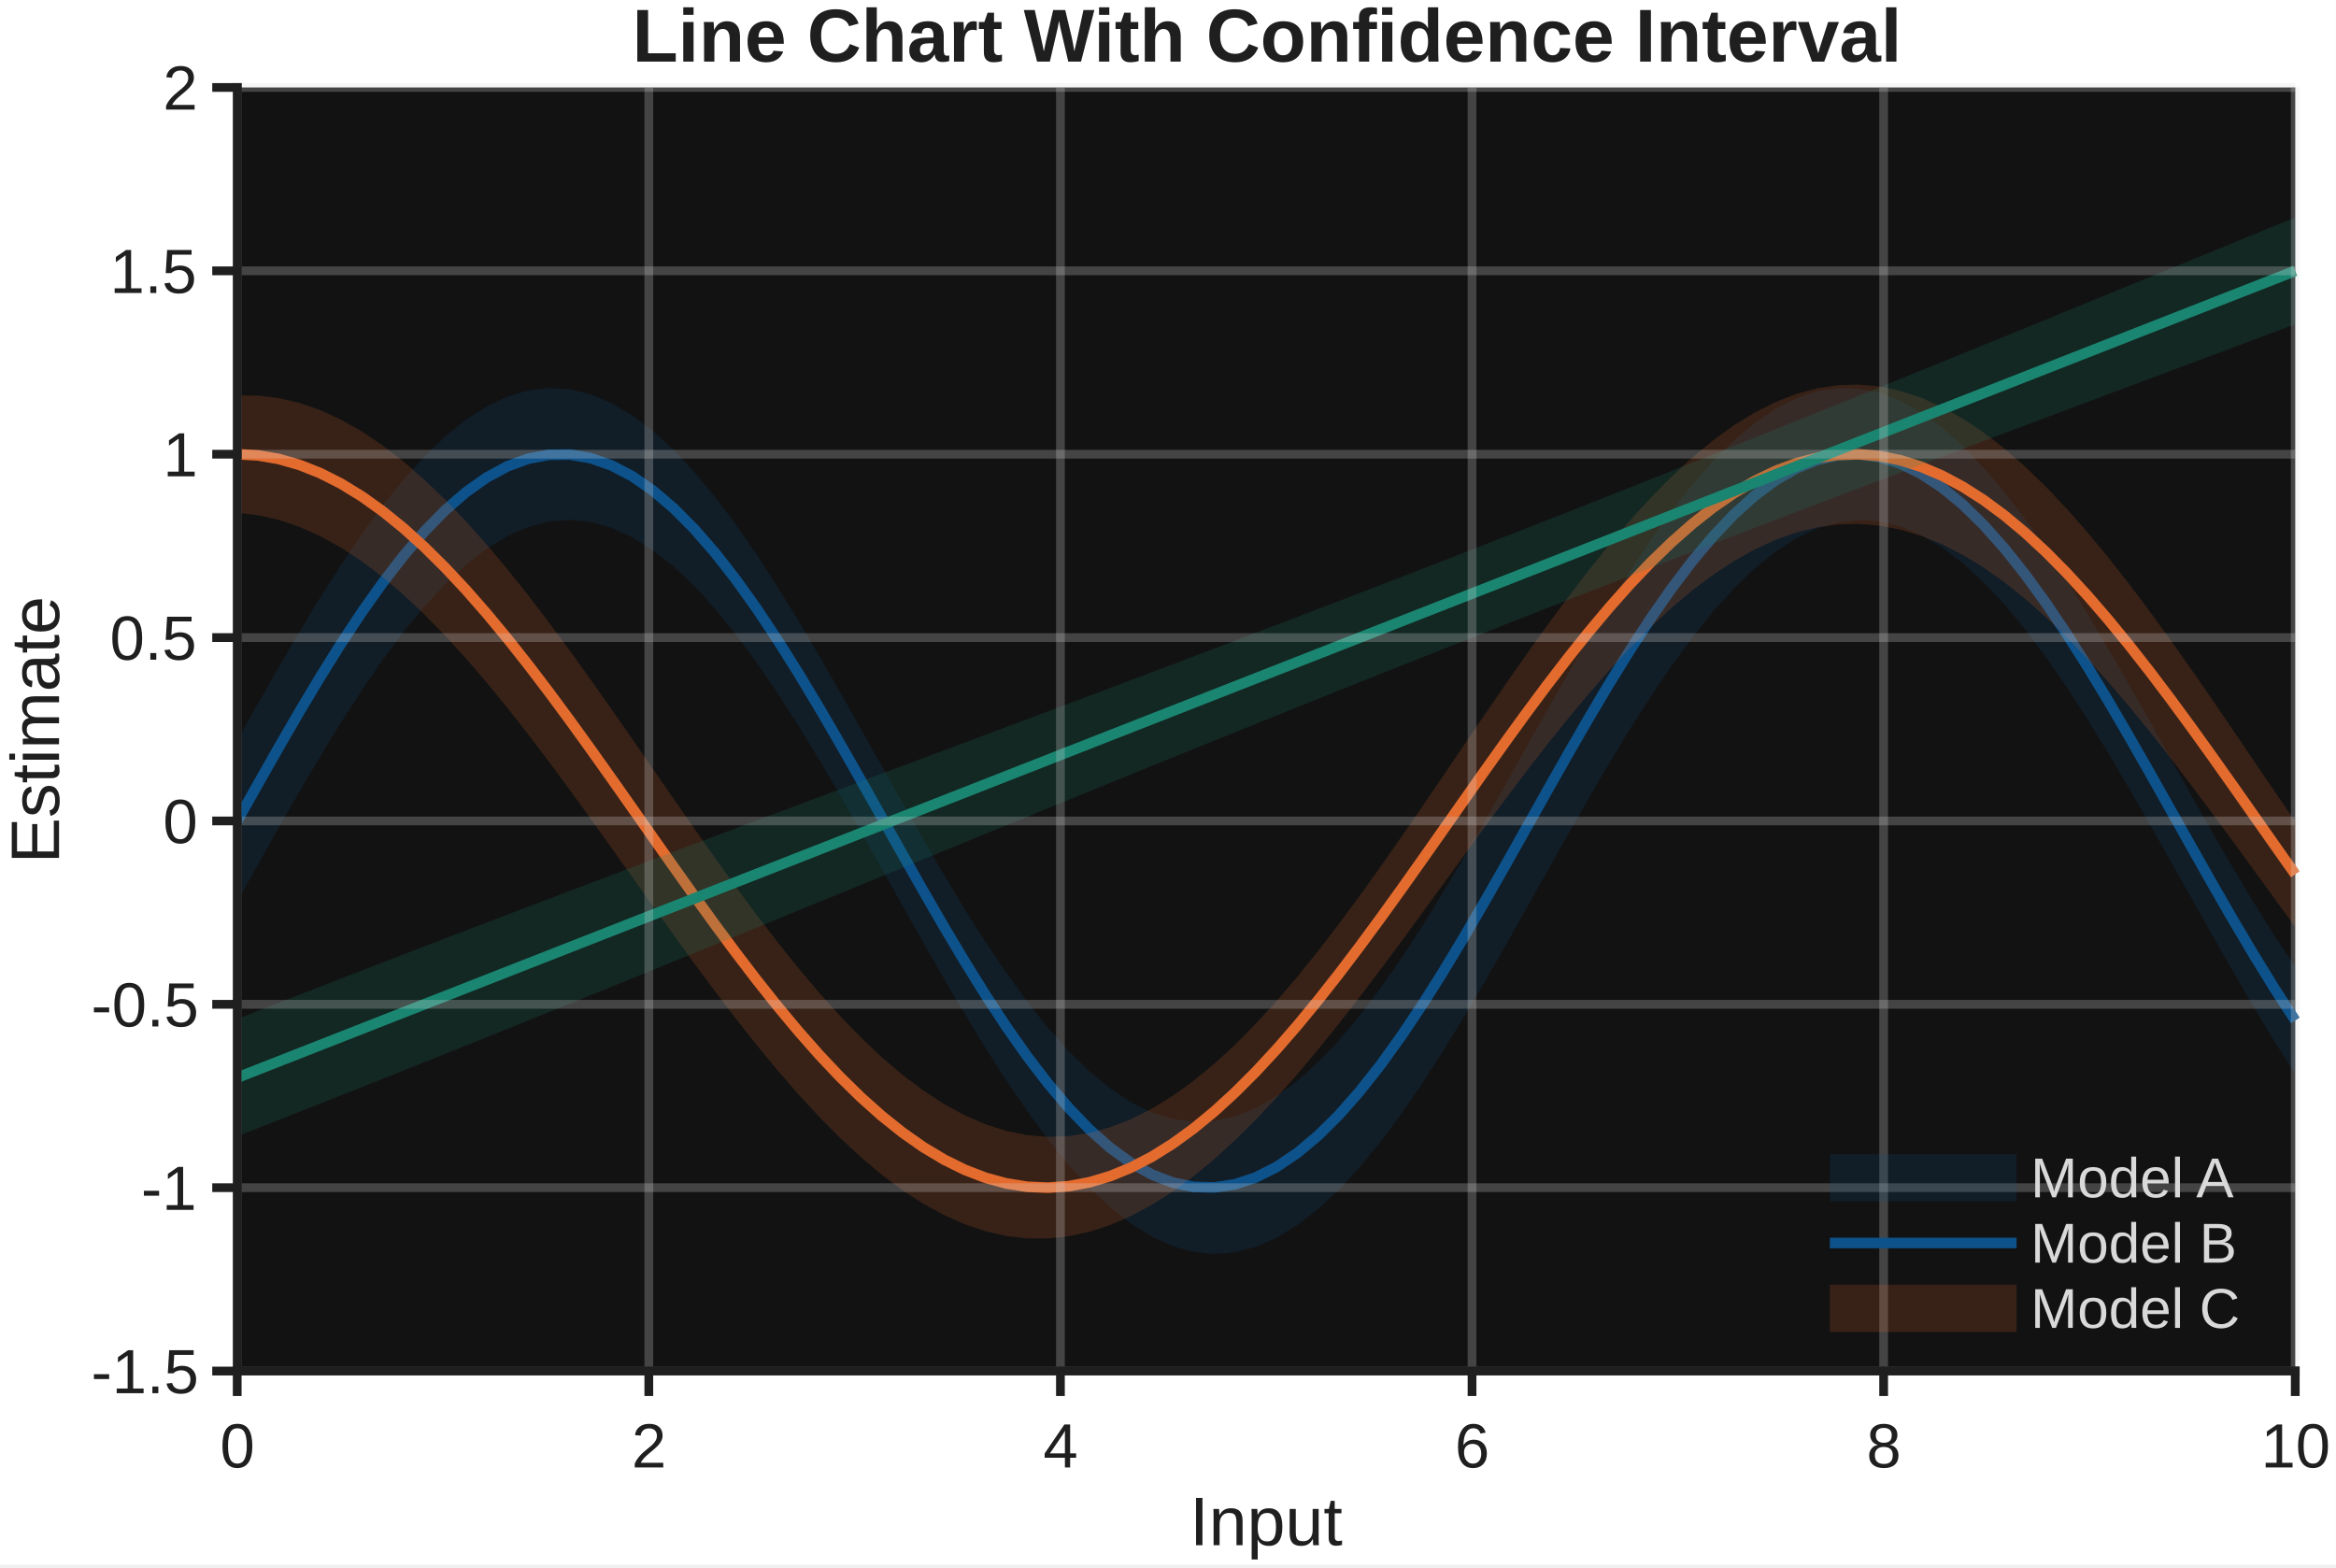
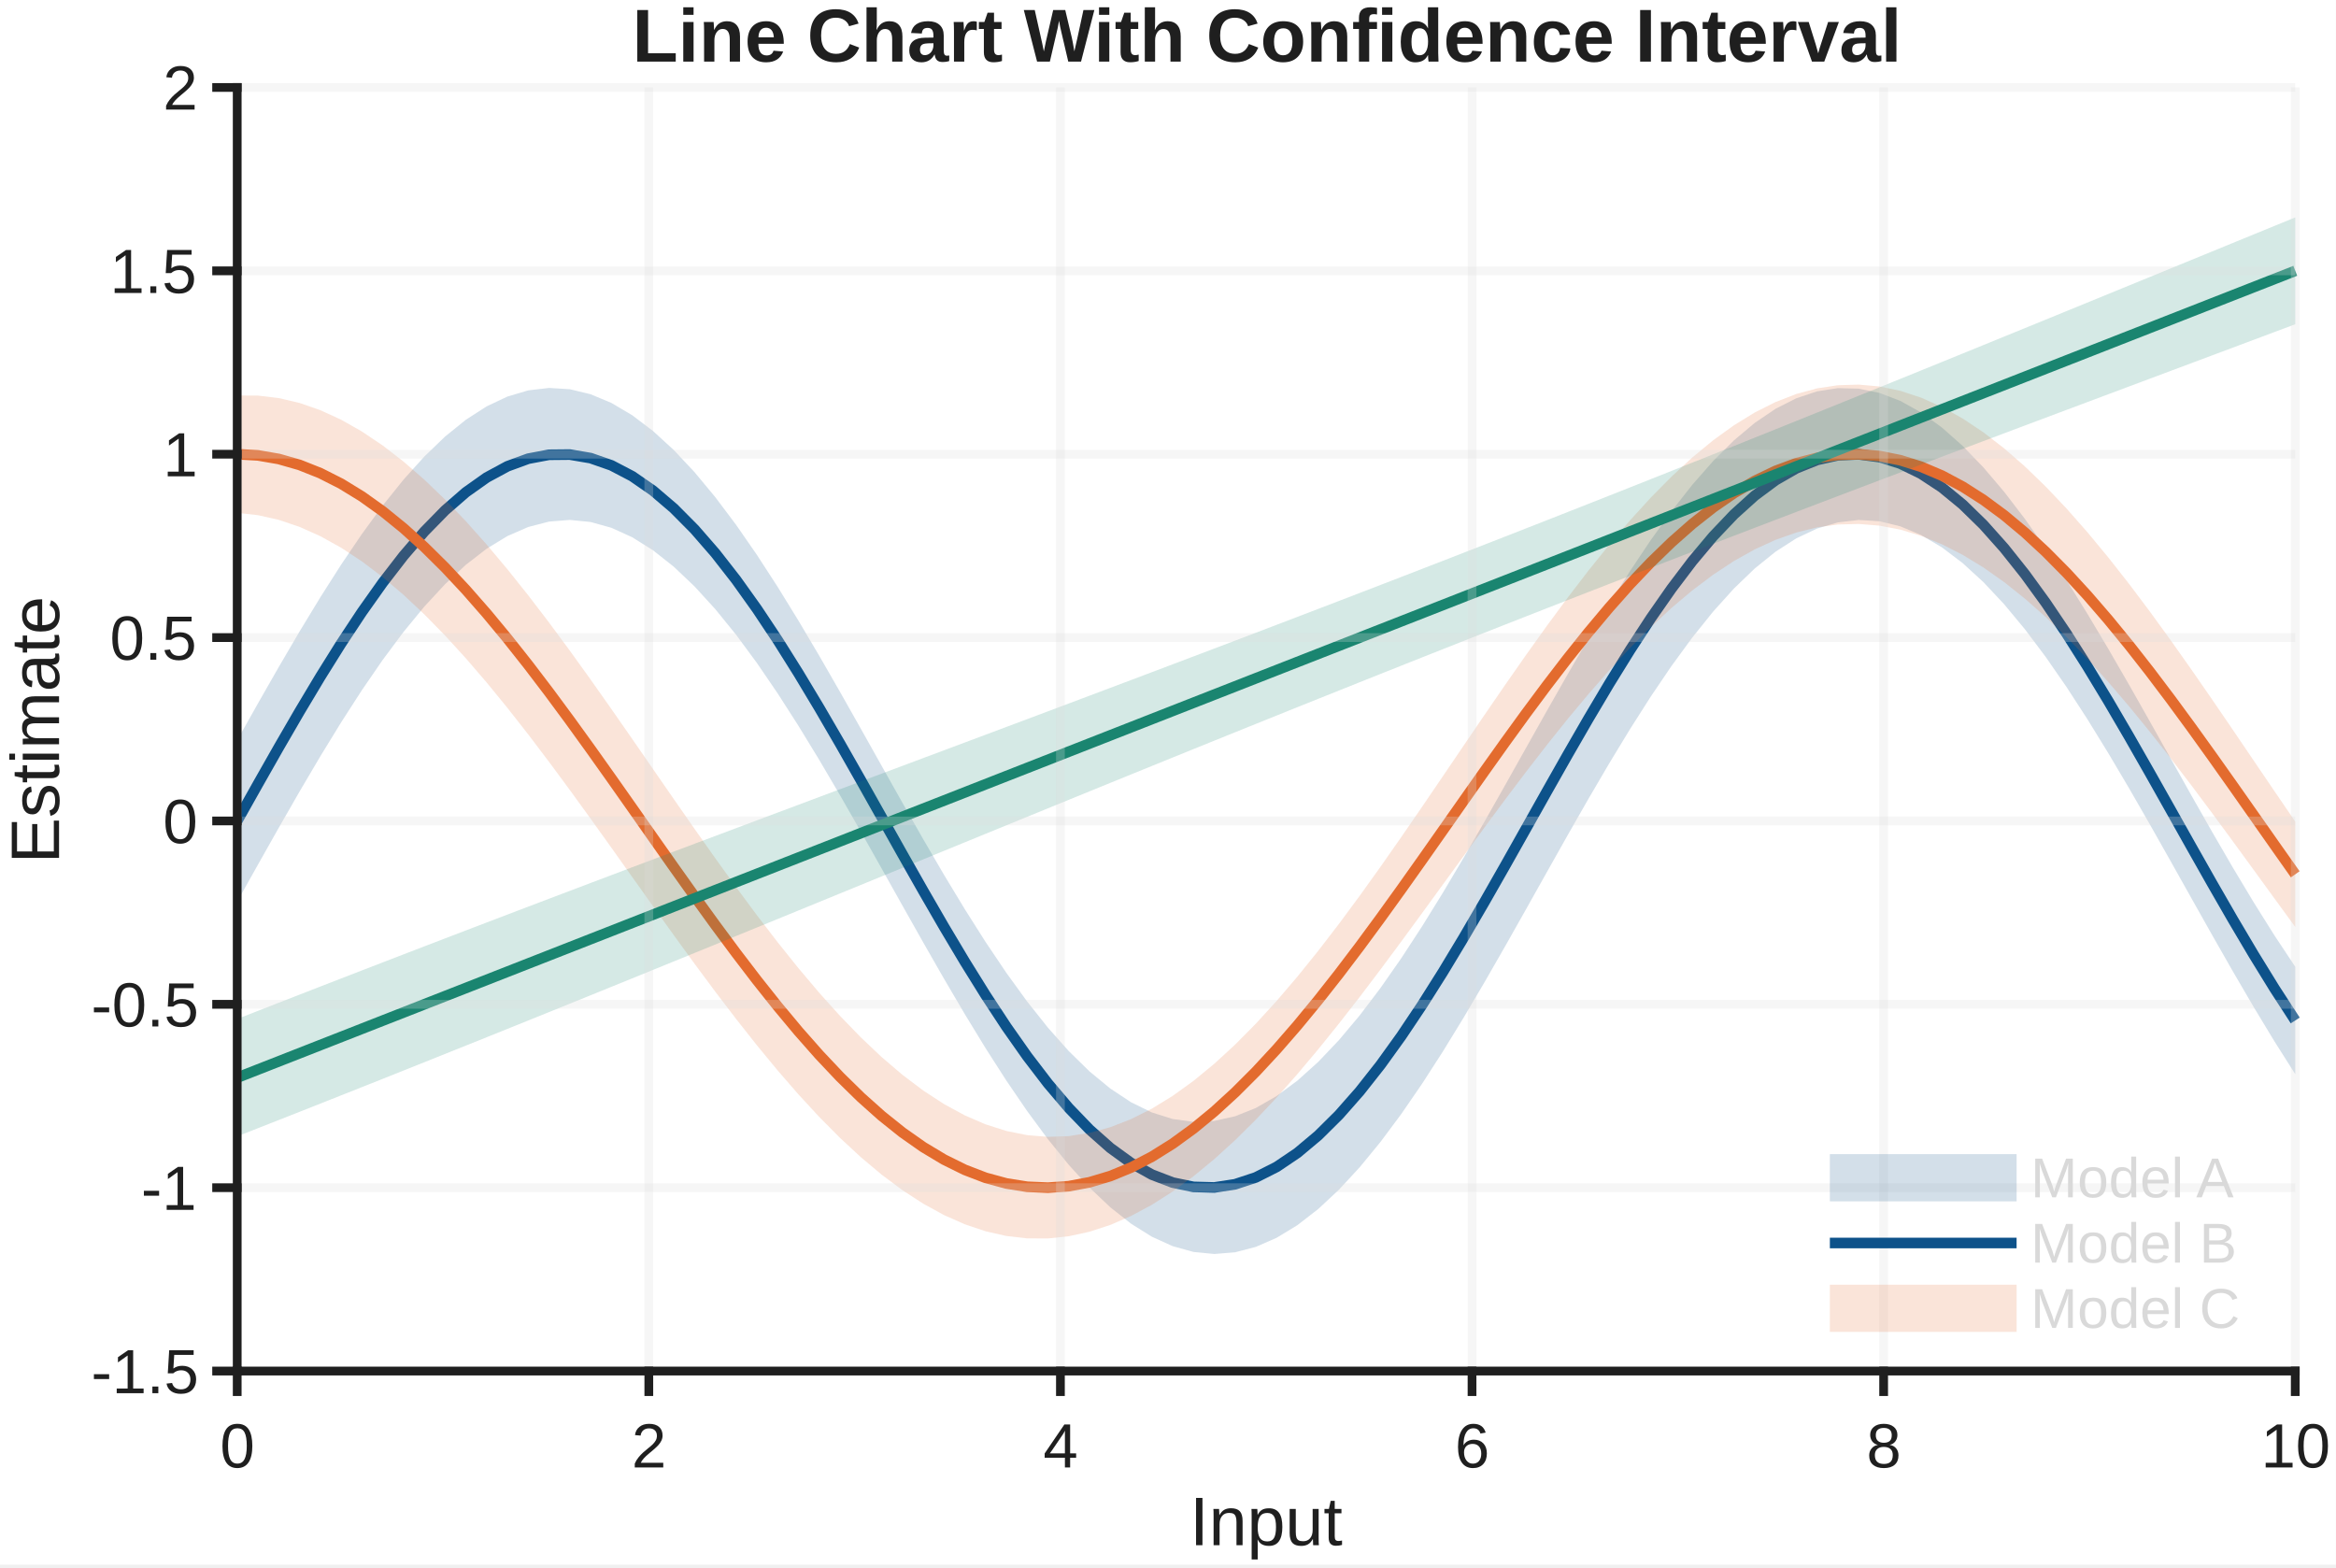
<svg xmlns="http://www.w3.org/2000/svg" width="131.939mm" height="88.547mm" viewBox="0 0 374 251" version="1.2" baseProfile="tiny">
  <defs>
</defs>
  <g fill="none" stroke="black" stroke-width="1" fill-rule="evenodd" stroke-linecap="square" stroke-linejoin="bevel">
    <g fill="#ffffff" fill-opacity="1" stroke="none" transform="matrix(0.5,0,0,0.5,-17.5232,-5)" font-family=".AppleSystemUIFont" font-size="13" font-weight="400" font-style="normal">
      <path vector-effect="none" fill-rule="evenodd" d="M34,8 L783,8 L783,511 L34,511 L34,8" />
    </g>
-     <g fill="#121212" fill-opacity="1" stroke="none" transform="matrix(5e-05,0,0,5e-05,-17.5232,-5)" font-family=".AppleSystemUIFont" font-size="13" font-weight="400" font-style="normal">
+     <g fill="#ffffff" fill-opacity="1" stroke="none" transform="matrix(5e-05,0,0,5e-05,-17.5232,-5)" font-family=".AppleSystemUIFont" font-size="13" font-weight="400" font-style="normal">
      <path vector-effect="none" fill-rule="evenodd" d="M1.11e+06,380000 L1.11e+06,4.49e+06 L7.7e+06,4.49e+06 L7.7e+06,380000 L1.11e+06,380000" />
    </g>
    <g fill="#1f1f1f" fill-opacity="1" stroke="#1f1f1f" stroke-opacity="1" stroke-width="1" stroke-linecap="square" stroke-linejoin="bevel" transform="matrix(0.5,0,0,0.5,101.227,10)" font-family="Arial" font-size="24" font-weight="700" font-style="normal">
      <text fill="#1f1f1f" fill-opacity="1" stroke="none" xml:space="preserve" x="0" y="-0.281" font-family="Arial" font-size="24" font-weight="700" font-style="normal">Line Chart With Confidence Interval</text>
    </g>
    <g fill="#0d528a" fill-opacity="0.18" stroke="none" transform="matrix(5e-05,0,0,5e-05,-17.5232,-5)" font-family="Arial" font-size="24" font-weight="700" font-style="normal">
      <path vector-effect="none" fill-rule="evenodd" d="M4.30515e+06,4.10974e+06 L4.37172e+06,4.09241e+06 L4.43828e+06,4.06332e+06 L4.50485e+06,4.02279e+06 L4.57141e+06,3.97121e+06 L4.63798e+06,3.90912e+06 L4.70455e+06,3.83715e+06 L4.77111e+06,3.75604e+06 L4.83768e+06,3.6666e+06 L4.90424e+06,3.56976e+06 L4.97081e+06,3.4665e+06 L5.03737e+06,3.35787e+06 L5.10394e+06,3.24497e+06 L5.17051e+06,3.12897e+06 L5.23707e+06,3.01105e+06 L5.30364e+06,2.89239e+06 L5.3702e+06,2.77422e+06 L5.43677e+06,2.65774e+06 L5.50333e+06,2.54414e+06 L5.5699e+06,2.43458e+06 L5.63646e+06,2.33016e+06 L5.70303e+06,2.23196e+06 L5.7696e+06,2.14098e+06 L5.83616e+06,2.05814e+06 L5.90273e+06,1.9843e+06 L5.96929e+06,1.92019e+06 L6.03586e+06,1.86648e+06 L6.10242e+06,1.82372e+06 L6.16899e+06,1.79233e+06 L6.23556e+06,1.77264e+06 L6.30212e+06,1.76485e+06 L6.36869e+06,1.76905e+06 L6.43525e+06,1.78517e+06 L6.50182e+06,1.81307e+06 L6.56838e+06,1.85246e+06 L6.63495e+06,1.90294e+06 L6.70152e+06,1.96398e+06 L6.76808e+06,2.03498e+06 L6.83465e+06,2.1152e+06 L6.90121e+06,2.20383e+06 L6.96778e+06,2.29996e+06 L7.03434e+06,2.40262e+06 L7.10091e+06,2.51075e+06 L7.16748e+06,2.62326e+06 L7.23404e+06,2.739e+06 L7.30061e+06,2.85679e+06 L7.36717e+06,2.97542e+06 L7.43374e+06,3.09369e+06 L7.5003e+06,3.2104e+06 L7.56687e+06,3.32435e+06 L7.63343e+06,3.43438e+06 L7.7e+06,3.53937e+06 L7.7e+06,3.19545e+06 L7.63343e+06,3.09521e+06 L7.56687e+06,2.98908e+06 L7.5003e+06,2.87814e+06 L7.43374e+06,2.76352e+06 L7.36717e+06,2.64639e+06 L7.30061e+06,2.52794e+06 L7.23404e+06,2.40938e+06 L7.16748e+06,2.29193e+06 L7.10091e+06,2.17676e+06 L7.03434e+06,2.06507e+06 L6.96778e+06,1.95799e+06 L6.90121e+06,1.85661e+06 L6.83465e+06,1.76196e+06 L6.76808e+06,1.67501e+06 L6.70152e+06,1.59665e+06 L6.63495e+06,1.52767e+06 L6.56838e+06,1.46878e+06 L6.50182e+06,1.42058e+06 L6.43525e+06,1.38356e+06 L6.36869e+06,1.35809e+06 L6.30212e+06,1.34444e+06 L6.23556e+06,1.34275e+06 L6.16899e+06,1.35302e+06 L6.10242e+06,1.37517e+06 L6.03586e+06,1.40896e+06 L5.96929e+06,1.45405e+06 L5.90273e+06,1.50997e+06 L5.83616e+06,1.57616e+06 L5.7696e+06,1.65195e+06 L5.70303e+06,1.73656e+06 L5.63646e+06,1.82912e+06 L5.5699e+06,1.9287e+06 L5.50333e+06,2.03428e+06 L5.43677e+06,2.14478e+06 L5.3702e+06,2.25908e+06 L5.30364e+06,2.37601e+06 L5.23707e+06,2.49438e+06 L5.17051e+06,2.61298e+06 L5.10394e+06,2.73061e+06 L5.03737e+06,2.84606e+06 L4.97081e+06,2.95815e+06 L4.90424e+06,3.06576e+06 L4.83768e+06,3.16777e+06 L4.77111e+06,3.26314e+06 L4.70455e+06,3.35092e+06 L4.63798e+06,3.43019e+06 L4.57141e+06,3.50016e+06 L4.50485e+06,3.5601e+06 L4.43828e+06,3.60942e+06 L4.37172e+06,3.6476e+06 L4.30515e+06,3.67425e+06 L4.23859e+06,3.68912e+06 L4.17202e+06,3.69203e+06 L4.10545e+06,3.68297e+06 L4.03889e+06,3.66202e+06 L3.97232e+06,3.6294e+06 L3.90576e+06,3.58545e+06 L3.83919e+06,3.5306e+06 L3.77263e+06,3.46542e+06 L3.70606e+06,3.39058e+06 L3.6395e+06,3.30683e+06 L3.57293e+06,3.21504e+06 L3.50636e+06,3.11612e+06 L3.4398e+06,3.01111e+06 L3.37323e+06,2.90106e+06 L3.30667e+06,2.78709e+06 L3.2401e+06,2.67038e+06 L3.17354e+06,2.5521e+06 L3.10697e+06,2.43346e+06 L3.0404e+06,2.31568e+06 L2.97384e+06,2.19996e+06 L2.90727e+06,2.08747e+06 L2.84071e+06,1.97936e+06 L2.77414e+06,1.87673e+06 L2.70758e+06,1.78063e+06 L2.64101e+06,1.69204e+06 L2.57444e+06,1.61186e+06 L2.50788e+06,1.54092e+06 L2.44131e+06,1.47992e+06 L2.37475e+06,1.4295e+06 L2.30818e+06,1.39017e+06 L2.24162e+06,1.36232e+06 L2.17505e+06,1.34625e+06 L2.10848e+06,1.34212e+06 L2.04192e+06,1.34997e+06 L1.97535e+06,1.36971e+06 L1.90879e+06,1.40115e+06 L1.84222e+06,1.44397e+06 L1.77566e+06,1.49774e+06 L1.70909e+06,1.56189e+06 L1.64253e+06,1.63578e+06 L1.57596e+06,1.71866e+06 L1.50939e+06,1.80968e+06 L1.44283e+06,1.90791e+06 L1.37626e+06,2.01236e+06 L1.3097e+06,2.12195e+06 L1.24313e+06,2.23556e+06 L1.17657e+06,2.35206e+06 L1.11e+06,2.47023e+06 L1.11e+06,2.98691e+06 L1.17657e+06,2.86826e+06 L1.24313e+06,2.75034e+06 L1.3097e+06,2.63435e+06 L1.37626e+06,2.52148e+06 L1.44283e+06,2.41287e+06 L1.50939e+06,2.30964e+06 L1.57596e+06,2.21283e+06 L1.64253e+06,2.12343e+06 L1.70909e+06,2.04236e+06 L1.77566e+06,1.97044e+06 L1.84222e+06,1.9084e+06 L1.90879e+06,1.85687e+06 L1.97535e+06,1.81639e+06 L2.04192e+06,1.78737e+06 L2.10848e+06,1.77009e+06 L2.17505e+06,1.76474e+06 L2.24162e+06,1.77136e+06 L2.30818e+06,1.78991e+06 L2.37475e+06,1.82017e+06 L2.44131e+06,1.86185e+06 L2.50788e+06,1.91452e+06 L2.57444e+06,1.97765e+06 L2.64101e+06,2.05058e+06 L2.70758e+06,2.13258e+06 L2.77414e+06,2.22282e+06 L2.84071e+06,2.32036e+06 L2.90727e+06,2.42422e+06 L2.97384e+06,2.53333e+06 L3.0404e+06,2.64659e+06 L3.10697e+06,2.76285e+06 L3.17354e+06,2.8809e+06 L3.2401e+06,2.99956e+06 L3.30667e+06,3.11761e+06 L3.37323e+06,3.23385e+06 L3.4398e+06,3.3471e+06 L3.50636e+06,3.45619e+06 L3.57293e+06,3.56002e+06 L3.6395e+06,3.65753e+06 L3.70606e+06,3.74772e+06 L3.77263e+06,3.82968e+06 L3.83919e+06,3.90257e+06 L3.90576e+06,3.96565e+06 L3.97232e+06,4.01827e+06 L4.03889e+06,4.05989e+06 L4.10545e+06,4.0901e+06 L4.17202e+06,4.10858e+06 L4.23859e+06,4.11515e+06 L4.30515e+06,4.10974e+06" />
    </g>
    <g fill="none" stroke="#0d528a" stroke-opacity="1" stroke-width="3.4" stroke-linecap="butt" stroke-linejoin="round" transform="matrix(0.5,0,0,0.5,-17.5232,-5)" font-family="Arial" font-size="24" font-weight="700" font-style="normal">
      <polyline fill="none" vector-effect="none" points="111,272.857 117.657,261.016 124.313,249.295 130.97,237.815 137.626,226.692 144.283,216.039 150.939,205.966 157.596,196.574 164.253,187.961 170.909,180.212 177.566,173.409 184.222,167.619 190.879,162.901 197.535,159.305 204.192,156.867 210.848,155.61 217.505,155.549 224.162,156.684 230.818,159.004 237.475,162.483 244.131,167.089 250.788,172.772 257.444,179.476 264.101,187.131 270.758,195.661 277.414,204.977 284.071,214.986 290.727,225.584 297.384,236.665 304.04,248.114 310.697,259.816 317.354,271.65 324.01,283.497 330.667,295.235 337.323,306.746 343.98,317.91 350.636,328.616 357.293,338.753 363.949,348.218 370.606,356.915 377.263,364.755 383.919,371.659 390.576,377.555 397.232,382.383 403.889,386.096 410.545,388.653 417.202,390.031 423.859,390.213 430.515,389.2 437.172,387 443.828,383.637 450.485,379.145 457.141,373.568 463.798,366.966 470.455,359.404 477.111,350.959 483.768,341.718 490.424,331.776 497.081,321.233 503.737,310.196 510.394,298.779 517.051,287.098 523.707,275.271 530.364,263.42 537.02,251.665 543.677,240.126 550.333,228.921 556.99,218.164 563.646,207.964 570.303,198.426 576.96,189.646 583.616,181.715 590.273,174.713 596.929,168.712 603.586,163.772 610.242,159.944 616.899,157.268 623.556,155.769 630.212,155.465 636.869,156.357 643.525,158.437 650.182,161.683 656.838,166.062 663.495,171.53 670.151,178.032 676.808,185.5 683.465,193.858 690.121,203.022 696.778,212.897 703.434,223.384 710.091,234.376 716.747,245.759 723.404,257.419 730.061,269.236 736.717,281.091 743.374,292.861 750.03,304.427 756.687,315.671 763.343,326.479 770,336.741 " />
    </g>
    <g fill="#e36b2e" fill-opacity="0.18" stroke="none" transform="matrix(5e-05,0,0,5e-05,-17.5232,-5)" font-family="Arial" font-size="24" font-weight="700" font-style="normal">
      <path vector-effect="none" fill-rule="evenodd" d="M3.77263e+06,4.05834e+06 L3.83919e+06,4.04387e+06 L3.90576e+06,4.02214e+06 L3.97232e+06,3.99332e+06 L4.03889e+06,3.95758e+06 L4.10545e+06,3.91518e+06 L4.17202e+06,3.86639e+06 L4.23859e+06,3.81152e+06 L4.30515e+06,3.75094e+06 L4.37172e+06,3.68505e+06 L4.43828e+06,3.61426e+06 L4.50485e+06,3.53905e+06 L4.57141e+06,3.45988e+06 L4.63798e+06,3.37728e+06 L4.70455e+06,3.29178e+06 L4.77111e+06,3.20392e+06 L4.83768e+06,3.11427e+06 L4.90424e+06,3.02341e+06 L4.97081e+06,2.93191e+06 L5.03737e+06,2.84037e+06 L5.10394e+06,2.74936e+06 L5.17051e+06,2.65947e+06 L5.23707e+06,2.57128e+06 L5.30364e+06,2.48534e+06 L5.3702e+06,2.4022e+06 L5.43677e+06,2.3224e+06 L5.50333e+06,2.24643e+06 L5.5699e+06,2.1748e+06 L5.63646e+06,2.10794e+06 L5.70303e+06,2.04629e+06 L5.7696e+06,1.99023e+06 L5.83616e+06,1.94013e+06 L5.90273e+06,1.8963e+06 L5.96929e+06,1.85902e+06 L6.03586e+06,1.82853e+06 L6.10242e+06,1.80501e+06 L6.16899e+06,1.78863e+06 L6.23556e+06,1.77948e+06 L6.30212e+06,1.77762e+06 L6.36869e+06,1.78306e+06 L6.43525e+06,1.79578e+06 L6.50182e+06,1.81568e+06 L6.56838e+06,1.84264e+06 L6.63495e+06,1.8765e+06 L6.70152e+06,1.91703e+06 L6.76808e+06,1.96397e+06 L6.83465e+06,2.01704e+06 L6.90121e+06,2.07589e+06 L6.96778e+06,2.14015e+06 L7.03434e+06,2.20941e+06 L7.10091e+06,2.28323e+06 L7.16748e+06,2.36114e+06 L7.23404e+06,2.44265e+06 L7.30061e+06,2.52723e+06 L7.36717e+06,2.61435e+06 L7.43374e+06,2.70344e+06 L7.5003e+06,2.79395e+06 L7.56687e+06,2.8853e+06 L7.63343e+06,2.97689e+06 L7.7e+06,3.06815e+06 L7.7e+06,2.73071e+06 L7.63343e+06,2.63329e+06 L7.56687e+06,2.53521e+06 L7.5003e+06,2.43712e+06 L7.43374e+06,2.33967e+06 L7.36717e+06,2.24352e+06 L7.30061e+06,2.14929e+06 L7.23404e+06,2.05762e+06 L7.16748e+06,1.96911e+06 L7.10091e+06,1.88437e+06 L7.03434e+06,1.80396e+06 L6.96778e+06,1.72841e+06 L6.90121e+06,1.65822e+06 L6.83465e+06,1.59387e+06 L6.76808e+06,1.53579e+06 L6.70152e+06,1.48436e+06 L6.63495e+06,1.43993e+06 L6.56838e+06,1.40279e+06 L6.50182e+06,1.3732e+06 L6.43525e+06,1.35135e+06 L6.36869e+06,1.33739e+06 L6.30212e+06,1.33141e+06 L6.23556e+06,1.33346e+06 L6.16899e+06,1.3435e+06 L6.10242e+06,1.36149e+06 L6.03586e+06,1.3873e+06 L5.96929e+06,1.42076e+06 L5.90273e+06,1.46164e+06 L5.83616e+06,1.50967e+06 L5.7696e+06,1.56453e+06 L5.70303e+06,1.62586e+06 L5.63646e+06,1.69323e+06 L5.5699e+06,1.76621e+06 L5.50333e+06,1.8443e+06 L5.43677e+06,1.92699e+06 L5.3702e+06,2.01371e+06 L5.30364e+06,2.1039e+06 L5.23707e+06,2.19695e+06 L5.17051e+06,2.29224e+06 L5.10394e+06,2.38914e+06 L5.03737e+06,2.487e+06 L4.97081e+06,2.58516e+06 L4.90424e+06,2.68299e+06 L4.83768e+06,2.77982e+06 L4.77111e+06,2.87501e+06 L4.70455e+06,2.96793e+06 L4.63798e+06,3.05797e+06 L4.57141e+06,3.14454e+06 L4.50485e+06,3.22705e+06 L4.43828e+06,3.30496e+06 L4.37172e+06,3.37776e+06 L4.30515e+06,3.44498e+06 L4.23859e+06,3.50616e+06 L4.17202e+06,3.56092e+06 L4.10545e+06,3.60889e+06 L4.03889e+06,3.64976e+06 L3.97232e+06,3.68326e+06 L3.90576e+06,3.70919e+06 L3.83919e+06,3.72738e+06 L3.77263e+06,3.73771e+06 L3.70606e+06,3.74013e+06 L3.6395e+06,3.73463e+06 L3.57293e+06,3.72126e+06 L3.50636e+06,3.7001e+06 L3.4398e+06,3.67132e+06 L3.37323e+06,3.63511e+06 L3.30667e+06,3.59172e+06 L3.2401e+06,3.54145e+06 L3.17354e+06,3.48463e+06 L3.10697e+06,3.42166e+06 L3.0404e+06,3.35295e+06 L2.97384e+06,3.27896e+06 L2.90727e+06,3.2002e+06 L2.84071e+06,3.11718e+06 L2.77414e+06,3.03047e+06 L2.70758e+06,2.94063e+06 L2.64101e+06,2.84827e+06 L2.57444e+06,2.75399e+06 L2.50788e+06,2.65843e+06 L2.44131e+06,2.56221e+06 L2.37475e+06,2.46596e+06 L2.30818e+06,2.37033e+06 L2.24162e+06,2.27593e+06 L2.17505e+06,2.18338e+06 L2.10848e+06,2.0933e+06 L2.04192e+06,2.00626e+06 L1.97535e+06,1.92284e+06 L1.90879e+06,1.84358e+06 L1.84222e+06,1.76899e+06 L1.77566e+06,1.69955e+06 L1.70909e+06,1.63571e+06 L1.64253e+06,1.57788e+06 L1.57596e+06,1.52643e+06 L1.50939e+06,1.48167e+06 L1.44283e+06,1.44391e+06 L1.37626e+06,1.41336e+06 L1.3097e+06,1.39022e+06 L1.24313e+06,1.37463e+06 L1.17657e+06,1.36668e+06 L1.11e+06,1.3664e+06 L1.11e+06,1.74217e+06 L1.17657e+06,1.74956e+06 L1.24313e+06,1.76454e+06 L1.3097e+06,1.78702e+06 L1.37626e+06,1.81683e+06 L1.44283e+06,1.85377e+06 L1.50939e+06,1.89758e+06 L1.57596e+06,1.94797e+06 L1.64253e+06,2.00459e+06 L1.70909e+06,2.06707e+06 L1.77566e+06,2.13499e+06 L1.84222e+06,2.20791e+06 L1.90879e+06,2.28533e+06 L1.97535e+06,2.36675e+06 L2.04192e+06,2.45163e+06 L2.10848e+06,2.53942e+06 L2.17505e+06,2.62954e+06 L2.24162e+06,2.7214e+06 L2.30818e+06,2.81441e+06 L2.37475e+06,2.90796e+06 L2.44131e+06,3.00144e+06 L2.50788e+06,3.09425e+06 L2.57444e+06,3.1858e+06 L2.64101e+06,3.27548e+06 L2.70758e+06,3.36272e+06 L2.77414e+06,3.44697e+06 L2.84071e+06,3.52768e+06 L2.90727e+06,3.60433e+06 L2.97384e+06,3.67645e+06 L3.0404e+06,3.74356e+06 L3.10697e+06,3.80525e+06 L3.17354e+06,3.86113e+06 L3.2401e+06,3.91084e+06 L3.30667e+06,3.95407e+06 L3.37323e+06,3.99055e+06 L3.4398e+06,4.02006e+06 L3.50636e+06,4.04242e+06 L3.57293e+06,4.05749e+06 L3.6395e+06,4.06519e+06 L3.70606e+06,4.06547e+06 L3.77263e+06,4.05834e+06" />
    </g>
    <g fill="none" stroke="#e36b2e" stroke-opacity="1" stroke-width="3.4" stroke-linecap="butt" stroke-linejoin="round" transform="matrix(0.5,0,0,0.5,-17.5232,-5)" font-family="Arial" font-size="24" font-weight="700" font-style="normal">
      <polyline fill="none" vector-effect="none" points="111,155.429 117.657,155.812 124.313,156.959 130.97,158.862 137.626,161.51 144.283,164.884 150.939,168.963 157.596,173.72 164.253,179.124 170.909,185.139 177.566,191.727 184.222,198.845 190.879,206.445 197.535,214.48 204.192,222.895 210.848,231.636 217.505,240.646 224.162,249.866 230.818,259.237 237.475,268.696 244.131,278.182 250.788,287.634 257.444,296.99 264.101,306.187 270.758,315.168 277.414,323.872 284.071,332.243 290.727,340.226 297.384,347.77 304.04,354.825 310.697,361.345 317.354,367.288 324.01,372.614 330.667,377.289 337.323,381.283 343.98,384.569 350.636,387.126 357.293,388.937 363.949,389.991 370.606,390.28 377.263,389.803 383.919,388.562 390.576,386.567 397.232,383.829 403.889,380.367 410.545,376.203 417.202,371.365 423.859,365.884 430.515,359.796 437.172,353.141 443.828,345.961 450.485,338.305 457.141,330.221 463.798,321.763 470.455,312.986 477.111,303.946 483.768,294.704 490.424,285.32 497.081,275.854 503.737,266.368 510.394,256.925 517.051,247.586 523.707,238.411 530.364,229.462 537.02,220.796 543.677,212.469 550.333,204.537 556.99,197.05 563.646,190.059 570.303,183.607 576.96,177.738 583.616,172.49 590.273,167.897 596.929,163.989 603.586,160.792 610.242,158.325 616.899,156.607 623.556,155.647 630.212,155.452 636.869,156.023 643.525,157.357 650.182,159.444 656.838,162.272 663.495,165.821 670.151,170.069 676.808,174.988 683.465,180.546 690.121,186.706 696.778,193.428 703.434,200.669 710.091,208.38 716.747,216.513 723.404,225.013 730.061,233.826 736.717,242.893 743.374,252.156 750.03,261.554 756.687,271.026 763.343,280.509 770,289.943 " />
    </g>
    <g fill="#1a8570" fill-opacity="0.18" stroke="none" transform="matrix(5e-05,0,0,5e-05,-17.5232,-5)" font-family="Arial" font-size="24" font-weight="700" font-style="normal">
      <path vector-effect="none" fill-rule="evenodd" d="M1.17657e+06,3.71233e+06 L1.24313e+06,3.68615e+06 L1.3097e+06,3.6599e+06 L1.37626e+06,3.6336e+06 L1.44283e+06,3.60724e+06 L1.50939e+06,3.58082e+06 L1.57596e+06,3.55434e+06 L1.64253e+06,3.5278e+06 L1.70909e+06,3.50122e+06 L1.77566e+06,3.47457e+06 L1.84222e+06,3.44788e+06 L1.90879e+06,3.42113e+06 L1.97535e+06,3.39434e+06 L2.04192e+06,3.36749e+06 L2.10848e+06,3.34061e+06 L2.17505e+06,3.31367e+06 L2.24162e+06,3.2867e+06 L2.30818e+06,3.25969e+06 L2.37475e+06,3.23264e+06 L2.44131e+06,3.20556e+06 L2.50788e+06,3.17844e+06 L2.57444e+06,3.1513e+06 L2.64101e+06,3.12412e+06 L2.70758e+06,3.09693e+06 L2.77414e+06,3.06971e+06 L2.84071e+06,3.04248e+06 L2.90727e+06,3.01523e+06 L2.97384e+06,2.98797e+06 L3.0404e+06,2.9607e+06 L3.10697e+06,2.93342e+06 L3.17354e+06,2.90614e+06 L3.2401e+06,2.87886e+06 L3.30667e+06,2.85158e+06 L3.37323e+06,2.82431e+06 L3.4398e+06,2.79704e+06 L3.50636e+06,2.76979e+06 L3.57293e+06,2.74255e+06 L3.6395e+06,2.71533e+06 L3.70606e+06,2.68814e+06 L3.77263e+06,2.66096e+06 L3.83919e+06,2.63381e+06 L3.90576e+06,2.60669e+06 L3.97232e+06,2.5796e+06 L4.03889e+06,2.55254e+06 L4.10545e+06,2.52552e+06 L4.17202e+06,2.49854e+06 L4.23859e+06,2.4716e+06 L4.30515e+06,2.4447e+06 L4.37172e+06,2.41785e+06 L4.43828e+06,2.39105e+06 L4.50485e+06,2.36429e+06 L4.57141e+06,2.33758e+06 L4.63798e+06,2.31093e+06 L4.70455e+06,2.28433e+06 L4.77111e+06,2.25779e+06 L4.83768e+06,2.2313e+06 L4.90424e+06,2.20486e+06 L4.97081e+06,2.17849e+06 L5.03737e+06,2.15217e+06 L5.10394e+06,2.12592e+06 L5.17051e+06,2.09972e+06 L5.23707e+06,2.07358e+06 L5.30364e+06,2.0475e+06 L5.3702e+06,2.02149e+06 L5.43677e+06,1.99553e+06 L5.50333e+06,1.96963e+06 L5.5699e+06,1.94379e+06 L5.63646e+06,1.91801e+06 L5.70303e+06,1.89228e+06 L5.7696e+06,1.86662e+06 L5.83616e+06,1.841e+06 L5.90273e+06,1.81545e+06 L5.96929e+06,1.78994e+06 L6.03586e+06,1.76448e+06 L6.10242e+06,1.73908e+06 L6.16899e+06,1.71372e+06 L6.23556e+06,1.68841e+06 L6.30212e+06,1.66314e+06 L6.36869e+06,1.63792e+06 L6.43525e+06,1.61273e+06 L6.50182e+06,1.58758e+06 L6.56838e+06,1.56247e+06 L6.63495e+06,1.53739e+06 L6.70152e+06,1.51234e+06 L6.76808e+06,1.48731e+06 L6.83465e+06,1.46231e+06 L6.90121e+06,1.43733e+06 L6.96778e+06,1.41237e+06 L7.03434e+06,1.38743e+06 L7.10091e+06,1.3625e+06 L7.16748e+06,1.33758e+06 L7.23404e+06,1.31266e+06 L7.30061e+06,1.28775e+06 L7.36717e+06,1.26284e+06 L7.43374e+06,1.23793e+06 L7.5003e+06,1.21302e+06 L7.56687e+06,1.18809e+06 L7.63343e+06,1.16315e+06 L7.7e+06,1.1382e+06 L7.7e+06,796080 L7.63343e+06,823321 L7.56687e+06,850576 L7.5003e+06,877842 L7.43374e+06,905116 L7.36717e+06,932395 L7.30061e+06,959676 L7.23404e+06,986956 L7.16748e+06,1.01423e+06 L7.10091e+06,1.0415e+06 L7.03434e+06,1.06876e+06 L6.96778e+06,1.09601e+06 L6.90121e+06,1.12324e+06 L6.83465e+06,1.15045e+06 L6.76808e+06,1.17764e+06 L6.70152e+06,1.20481e+06 L6.63495e+06,1.23195e+06 L6.56838e+06,1.25905e+06 L6.50182e+06,1.28613e+06 L6.43525e+06,1.31317e+06 L6.36869e+06,1.34018e+06 L6.30212e+06,1.36714e+06 L6.23556e+06,1.39407e+06 L6.16899e+06,1.42094e+06 L6.10242e+06,1.44778e+06 L6.03586e+06,1.47456e+06 L5.96929e+06,1.5013e+06 L5.90273e+06,1.52798e+06 L5.83616e+06,1.55462e+06 L5.7696e+06,1.58119e+06 L5.70303e+06,1.60772e+06 L5.63646e+06,1.63418e+06 L5.5699e+06,1.66059e+06 L5.50333e+06,1.68694e+06 L5.43677e+06,1.71323e+06 L5.3702e+06,1.73947e+06 L5.30364e+06,1.76564e+06 L5.23707e+06,1.79175e+06 L5.17051e+06,1.8178e+06 L5.10394e+06,1.8438e+06 L5.03737e+06,1.86973e+06 L4.97081e+06,1.89561e+06 L4.90424e+06,1.92142e+06 L4.83768e+06,1.94718e+06 L4.77111e+06,1.97288e+06 L4.70455e+06,1.99853e+06 L4.63798e+06,2.02412e+06 L4.57141e+06,2.04965e+06 L4.50485e+06,2.07514e+06 L4.43828e+06,2.10057e+06 L4.37172e+06,2.12596e+06 L4.30515e+06,2.1513e+06 L4.23859e+06,2.17659e+06 L4.17202e+06,2.20184e+06 L4.10545e+06,2.22705e+06 L4.03889e+06,2.25222e+06 L3.97232e+06,2.27736e+06 L3.90576e+06,2.30246e+06 L3.83919e+06,2.32752e+06 L3.77263e+06,2.35256e+06 L3.70606e+06,2.37758e+06 L3.6395e+06,2.40257e+06 L3.57293e+06,2.42754e+06 L3.50636e+06,2.45249e+06 L3.4398e+06,2.47743e+06 L3.37323e+06,2.50236e+06 L3.30667e+06,2.52728e+06 L3.2401e+06,2.55219e+06 L3.17354e+06,2.5771e+06 L3.10697e+06,2.60201e+06 L3.0404e+06,2.62692e+06 L2.97384e+06,2.65184e+06 L2.90727e+06,2.67677e+06 L2.84071e+06,2.70171e+06 L2.77414e+06,2.72667e+06 L2.70758e+06,2.75164e+06 L2.64101e+06,2.77664e+06 L2.57444e+06,2.80166e+06 L2.50788e+06,2.8267e+06 L2.44131e+06,2.85178e+06 L2.37475e+06,2.87688e+06 L2.30818e+06,2.90203e+06 L2.24162e+06,2.9272e+06 L2.17505e+06,2.95242e+06 L2.10848e+06,2.97768e+06 L2.04192e+06,3.00298e+06 L1.97535e+06,3.02833e+06 L1.90879e+06,3.05373e+06 L1.84222e+06,3.07917e+06 L1.77566e+06,3.10467e+06 L1.70909e+06,3.13021e+06 L1.64253e+06,3.15581e+06 L1.57596e+06,3.18147e+06 L1.50939e+06,3.20718e+06 L1.44283e+06,3.23295e+06 L1.37626e+06,3.25878e+06 L1.3097e+06,3.28467e+06 L1.24313e+06,3.31062e+06 L1.17657e+06,3.33662e+06 L1.11e+06,3.36269e+06 L1.11e+06,3.73846e+06 L1.17657e+06,3.71233e+06" />
    </g>
    <g fill="none" stroke="#1a8570" stroke-opacity="1" stroke-width="3.4" stroke-linecap="butt" stroke-linejoin="round" transform="matrix(0.5,0,0,0.5,-17.5232,-5)" font-family="Arial" font-size="24" font-weight="700" font-style="normal">
      <polyline fill="none" vector-effect="none" points="111,355.057 117.657,352.448 124.313,349.838 130.97,347.229 137.626,344.619 144.283,342.01 150.939,339.4 157.596,336.79 164.253,334.181 170.909,331.571 177.566,328.962 184.222,326.352 190.879,323.743 197.535,321.133 204.192,318.524 210.848,315.914 217.505,313.305 224.162,310.695 230.818,308.086 237.475,305.476 244.131,302.867 250.788,300.257 257.444,297.648 264.101,295.038 270.758,292.429 277.414,289.819 284.071,287.21 290.727,284.6 297.384,281.99 304.04,279.381 310.697,276.771 317.354,274.162 324.01,271.552 330.667,268.943 337.323,266.333 343.98,263.724 350.636,261.114 357.293,258.505 363.949,255.895 370.606,253.286 377.263,250.676 383.919,248.067 390.576,245.457 397.232,242.848 403.889,240.238 410.545,237.629 417.202,235.019 423.859,232.41 430.515,229.8 437.172,227.19 443.828,224.581 450.485,221.971 457.141,219.362 463.798,216.752 470.455,214.143 477.111,211.533 483.768,208.924 490.424,206.314 497.081,203.705 503.737,201.095 510.394,198.486 517.051,195.876 523.707,193.267 530.364,190.657 537.02,188.048 543.677,185.438 550.333,182.829 556.99,180.219 563.646,177.61 570.303,175 576.96,172.39 583.616,169.781 590.273,167.171 596.929,164.562 603.586,161.952 610.242,159.343 616.899,156.733 623.556,154.124 630.212,151.514 636.869,148.905 643.525,146.295 650.182,143.686 656.838,141.076 663.495,138.467 670.151,135.857 676.808,133.248 683.465,130.638 690.121,128.029 696.778,125.419 703.434,122.81 710.091,120.2 716.747,117.59 723.404,114.981 730.061,112.371 736.717,109.762 743.374,107.152 750.03,104.543 756.687,101.933 763.343,99.324 770,96.714 " />
    </g>
    <g fill="#dbdbdb" fill-opacity="0.251" stroke="#dbdbdb" stroke-opacity="0.251" stroke-width="2.8" stroke-linecap="butt" stroke-linejoin="round" transform="matrix(0.5,0,0,0.5,-17.5232,-5)" font-family="Arial" font-size="24" font-weight="700" font-style="normal">
      <polyline fill="none" vector-effect="none" points="111,38 111,449 " />
      <polyline fill="none" vector-effect="none" points="242.8,38 242.8,449 " />
      <polyline fill="none" vector-effect="none" points="374.6,38 374.6,449 " />
      <polyline fill="none" vector-effect="none" points="506.4,38 506.4,449 " />
      <polyline fill="none" vector-effect="none" points="638.2,38 638.2,449 " />
      <polyline fill="none" vector-effect="none" points="770,38 770,449 " />
      <polyline fill="none" vector-effect="none" points="111,449 770,449 " />
      <polyline fill="none" vector-effect="none" points="111,390.286 770,390.286 " />
      <polyline fill="none" vector-effect="none" points="111,331.571 770,331.571 " />
      <polyline fill="none" vector-effect="none" points="111,272.857 770,272.857 " />
      <polyline fill="none" vector-effect="none" points="111,214.143 770,214.143 " />
      <polyline fill="none" vector-effect="none" points="111,155.429 770,155.429 " />
      <polyline fill="none" vector-effect="none" points="111,96.714 770,96.714 " />
      <polyline fill="none" vector-effect="none" points="111,38 770,38 " />
    </g>
    <g fill="#1f1f1f" fill-opacity="1" stroke="#1f1f1f" stroke-opacity="1" stroke-width="1" stroke-linecap="square" stroke-linejoin="bevel" transform="matrix(0.5,0,0,0.5,190.477,247.431)" font-family="Arial" font-size="22" font-weight="400" font-style="normal">
      <text fill="#1f1f1f" fill-opacity="1" stroke="none" xml:space="preserve" x="0" y="-0.094" font-family="Arial" font-size="22" font-weight="400" font-style="normal">Input</text>
    </g>
    <g fill="#1f1f1f" fill-opacity="1" stroke="#1f1f1f" stroke-opacity="1" stroke-width="2.8" stroke-linecap="square" stroke-linejoin="round" transform="matrix(0.5,0,0,0.5,-17.5232,-5)" font-family="Arial" font-size="22" font-weight="400" font-style="normal">
      <polyline fill="none" vector-effect="none" points="111,449 770,449 " />
      <polyline fill="none" vector-effect="none" points="111,455.59 111,449 " />
      <polyline fill="none" vector-effect="none" points="242.8,455.59 242.8,449 " />
      <polyline fill="none" vector-effect="none" points="374.6,455.59 374.6,449 " />
      <polyline fill="none" vector-effect="none" points="506.4,455.59 506.4,449 " />
      <polyline fill="none" vector-effect="none" points="638.2,455.59 638.2,449 " />
      <polyline fill="none" vector-effect="none" points="770,455.59 770,449 " />
    </g>
    <g fill="#1f1f1f" fill-opacity="1" stroke="#1f1f1f" stroke-opacity="1" stroke-width="1" stroke-linecap="square" stroke-linejoin="bevel" transform="matrix(0.5,0,0,0.5,35.2268,234.886)" font-family="Arial" font-size="20" font-weight="400" font-style="normal">
      <text fill="#1f1f1f" fill-opacity="1" stroke="none" xml:space="preserve" x="0" y="0.094" font-family="Arial" font-size="20" font-weight="400" font-style="normal">0</text>
    </g>
    <g fill="#1f1f1f" fill-opacity="1" stroke="#1f1f1f" stroke-opacity="1" stroke-width="1" stroke-linecap="square" stroke-linejoin="bevel" transform="matrix(0.5,0,0,0.5,101.127,234.886)" font-family="Arial" font-size="20" font-weight="400" font-style="normal">
      <text fill="#1f1f1f" fill-opacity="1" stroke="none" xml:space="preserve" x="0" y="0.094" font-family="Arial" font-size="20" font-weight="400" font-style="normal">2</text>
    </g>
    <g fill="#1f1f1f" fill-opacity="1" stroke="#1f1f1f" stroke-opacity="1" stroke-width="1" stroke-linecap="square" stroke-linejoin="bevel" transform="matrix(0.5,0,0,0.5,167.027,234.886)" font-family="Arial" font-size="20" font-weight="400" font-style="normal">
      <text fill="#1f1f1f" fill-opacity="1" stroke="none" xml:space="preserve" x="0" y="0.094" font-family="Arial" font-size="20" font-weight="400" font-style="normal">4</text>
    </g>
    <g fill="#1f1f1f" fill-opacity="1" stroke="#1f1f1f" stroke-opacity="1" stroke-width="1" stroke-linecap="square" stroke-linejoin="bevel" transform="matrix(0.5,0,0,0.5,232.927,234.886)" font-family="Arial" font-size="20" font-weight="400" font-style="normal">
      <text fill="#1f1f1f" fill-opacity="1" stroke="none" xml:space="preserve" x="0" y="0.094" font-family="Arial" font-size="20" font-weight="400" font-style="normal">6</text>
    </g>
    <g fill="#1f1f1f" fill-opacity="1" stroke="#1f1f1f" stroke-opacity="1" stroke-width="1" stroke-linecap="square" stroke-linejoin="bevel" transform="matrix(0.5,0,0,0.5,298.827,234.886)" font-family="Arial" font-size="20" font-weight="400" font-style="normal">
      <text fill="#1f1f1f" fill-opacity="1" stroke="none" xml:space="preserve" x="0" y="0.094" font-family="Arial" font-size="20" font-weight="400" font-style="normal">8</text>
    </g>
    <g fill="#1f1f1f" fill-opacity="1" stroke="#1f1f1f" stroke-opacity="1" stroke-width="1" stroke-linecap="square" stroke-linejoin="bevel" transform="matrix(0.5,0,0,0.5,361.977,234.886)" font-family="Arial" font-size="20" font-weight="400" font-style="normal">
      <text fill="#1f1f1f" fill-opacity="1" stroke="none" xml:space="preserve" x="0" y="0.094" font-family="Arial" font-size="20" font-weight="400" font-style="normal">10</text>
    </g>
    <g fill="#1f1f1f" fill-opacity="1" stroke="#1f1f1f" stroke-opacity="1" stroke-width="1" stroke-linecap="square" stroke-linejoin="bevel" transform="matrix(0,-0.5,0.5,0,9.5,138.25)" font-family="Arial" font-size="22" font-weight="400" font-style="normal">
      <text fill="#1f1f1f" fill-opacity="1" stroke="none" xml:space="preserve" x="0" y="-0.094" font-family="Arial" font-size="22" font-weight="400" font-style="normal">Estimate</text>
    </g>
    <g fill="#1f1f1f" fill-opacity="1" stroke="#1f1f1f" stroke-opacity="1" stroke-width="2.8" stroke-linecap="square" stroke-linejoin="round" transform="matrix(0.5,0,0,0.5,-17.5232,-5)" font-family="Arial" font-size="22" font-weight="400" font-style="normal">
      <polyline fill="none" vector-effect="none" points="111,449 111,38 " />
      <polyline fill="none" vector-effect="none" points="104.41,449 111,449 " />
      <polyline fill="none" vector-effect="none" points="104.41,390.286 111,390.286 " />
      <polyline fill="none" vector-effect="none" points="104.41,331.571 111,331.571 " />
      <polyline fill="none" vector-effect="none" points="104.41,272.857 111,272.857 " />
      <polyline fill="none" vector-effect="none" points="104.41,214.143 111,214.143 " />
      <polyline fill="none" vector-effect="none" points="104.41,155.429 111,155.429 " />
      <polyline fill="none" vector-effect="none" points="104.41,96.714 111,96.714 " />
      <polyline fill="none" vector-effect="none" points="104.41,38 111,38 " />
    </g>
    <g fill="#1f1f1f" fill-opacity="1" stroke="#1f1f1f" stroke-opacity="1" stroke-width="1" stroke-linecap="square" stroke-linejoin="bevel" transform="matrix(0.5,0,0,0.5,14.5909,223)" font-family="Arial" font-size="20" font-weight="400" font-style="normal">
      <text fill="#1f1f1f" fill-opacity="1" stroke="none" xml:space="preserve" x="0" y="0.094" font-family="Arial" font-size="20" font-weight="400" font-style="normal">-1.5</text>
    </g>
    <g fill="#1f1f1f" fill-opacity="1" stroke="#1f1f1f" stroke-opacity="1" stroke-width="1" stroke-linecap="square" stroke-linejoin="bevel" transform="matrix(0.5,0,0,0.5,22.5909,193.643)" font-family="Arial" font-size="20" font-weight="400" font-style="normal">
      <text fill="#1f1f1f" fill-opacity="1" stroke="none" xml:space="preserve" x="0" y="0.094" font-family="Arial" font-size="20" font-weight="400" font-style="normal">-1</text>
    </g>
    <g fill="#1f1f1f" fill-opacity="1" stroke="#1f1f1f" stroke-opacity="1" stroke-width="1" stroke-linecap="square" stroke-linejoin="bevel" transform="matrix(0.5,0,0,0.5,14.5909,164.286)" font-family="Arial" font-size="20" font-weight="400" font-style="normal">
      <text fill="#1f1f1f" fill-opacity="1" stroke="none" xml:space="preserve" x="0" y="0.094" font-family="Arial" font-size="20" font-weight="400" font-style="normal">-0.5</text>
    </g>
    <g fill="#1f1f1f" fill-opacity="1" stroke="#1f1f1f" stroke-opacity="1" stroke-width="1" stroke-linecap="square" stroke-linejoin="bevel" transform="matrix(0.5,0,0,0.5,26.0909,134.929)" font-family="Arial" font-size="20" font-weight="400" font-style="normal">
      <text fill="#1f1f1f" fill-opacity="1" stroke="none" xml:space="preserve" x="0" y="0.094" font-family="Arial" font-size="20" font-weight="400" font-style="normal">0</text>
    </g>
    <g fill="#1f1f1f" fill-opacity="1" stroke="#1f1f1f" stroke-opacity="1" stroke-width="1" stroke-linecap="square" stroke-linejoin="bevel" transform="matrix(0.5,0,0,0.5,17.5909,105.571)" font-family="Arial" font-size="20" font-weight="400" font-style="normal">
      <text fill="#1f1f1f" fill-opacity="1" stroke="none" xml:space="preserve" x="0" y="0.094" font-family="Arial" font-size="20" font-weight="400" font-style="normal">0.5</text>
    </g>
    <g fill="#1f1f1f" fill-opacity="1" stroke="#1f1f1f" stroke-opacity="1" stroke-width="1" stroke-linecap="square" stroke-linejoin="bevel" transform="matrix(0.5,0,0,0.5,26.0909,76.2143)" font-family="Arial" font-size="20" font-weight="400" font-style="normal">
      <text fill="#1f1f1f" fill-opacity="1" stroke="none" xml:space="preserve" x="0" y="0.094" font-family="Arial" font-size="20" font-weight="400" font-style="normal">1</text>
    </g>
    <g fill="#1f1f1f" fill-opacity="1" stroke="#1f1f1f" stroke-opacity="1" stroke-width="1" stroke-linecap="square" stroke-linejoin="bevel" transform="matrix(0.5,0,0,0.5,17.5909,46.8571)" font-family="Arial" font-size="20" font-weight="400" font-style="normal">
      <text fill="#1f1f1f" fill-opacity="1" stroke="none" xml:space="preserve" x="0" y="0.094" font-family="Arial" font-size="20" font-weight="400" font-style="normal">1.5</text>
    </g>
    <g fill="#1f1f1f" fill-opacity="1" stroke="#1f1f1f" stroke-opacity="1" stroke-width="1" stroke-linecap="square" stroke-linejoin="bevel" transform="matrix(0.5,0,0,0.5,26.0909,17.5)" font-family="Arial" font-size="20" font-weight="400" font-style="normal">
      <text fill="#1f1f1f" fill-opacity="1" stroke="none" xml:space="preserve" x="0" y="0.094" font-family="Arial" font-size="20" font-weight="400" font-style="normal">2</text>
    </g>
    <g fill="#0d528a" fill-opacity="0.18" stroke="none" transform="matrix(5e-05,0,0,5e-05,-17.5232,-5)" font-family="Arial" font-size="20" font-weight="400" font-style="normal">
      <path vector-effect="none" fill-rule="evenodd" d="M6.20979e+06,3.79541e+06 L6.20979e+06,3.94652e+06 L6.80772e+06,3.94652e+06 L6.80772e+06,3.79541e+06 L6.20979e+06,3.79541e+06" />
    </g>
    <g fill="#0d528a" fill-opacity="1" stroke="#0d528a" stroke-opacity="1" stroke-width="3.4" stroke-linecap="butt" stroke-linejoin="round" transform="matrix(0.5,0,0,0.5,-17.5232,-5)" font-family="Arial" font-size="20" font-weight="400" font-style="normal">
      <polyline fill="none" vector-effect="none" points="620.979,408 680.772,408 " />
    </g>
    <g fill="#e36b2e" fill-opacity="0.18" stroke="none" transform="matrix(5e-05,0,0,5e-05,-17.5232,-5)" font-family="Arial" font-size="20" font-weight="400" font-style="normal">
      <path vector-effect="none" fill-rule="evenodd" d="M6.20979e+06,4.21348e+06 L6.20979e+06,4.36459e+06 L6.80772e+06,4.36459e+06 L6.80772e+06,4.21348e+06 L6.20979e+06,4.21348e+06" />
    </g>
    <g fill="#d9d9d9" fill-opacity="1" stroke="#d9d9d9" stroke-opacity="1" stroke-width="1" stroke-linecap="square" stroke-linejoin="bevel" transform="matrix(0.5,0,0,0.5,325.105,191.548)" font-family="Arial" font-size="18" font-weight="400" font-style="normal">
      <text fill="#d9d9d9" fill-opacity="1" stroke="none" xml:space="preserve" x="0" y="0.281" font-family="Arial" font-size="18" font-weight="400" font-style="normal">Model A</text>
    </g>
    <g fill="#d9d9d9" fill-opacity="1" stroke="#d9d9d9" stroke-opacity="1" stroke-width="1" stroke-linecap="square" stroke-linejoin="bevel" transform="matrix(0.5,0,0,0.5,325.105,202)" font-family="Arial" font-size="18" font-weight="400" font-style="normal">
      <text fill="#d9d9d9" fill-opacity="1" stroke="none" xml:space="preserve" x="0" y="0.281" font-family="Arial" font-size="18" font-weight="400" font-style="normal">Model B</text>
    </g>
    <g fill="#d9d9d9" fill-opacity="1" stroke="#d9d9d9" stroke-opacity="1" stroke-width="1" stroke-linecap="square" stroke-linejoin="bevel" transform="matrix(0.5,0,0,0.5,325.105,212.452)" font-family="Arial" font-size="18" font-weight="400" font-style="normal">
      <text fill="#d9d9d9" fill-opacity="1" stroke="none" xml:space="preserve" x="0" y="0.281" font-family="Arial" font-size="18" font-weight="400" font-style="normal">Model C</text>
    </g>
  </g>
</svg>
